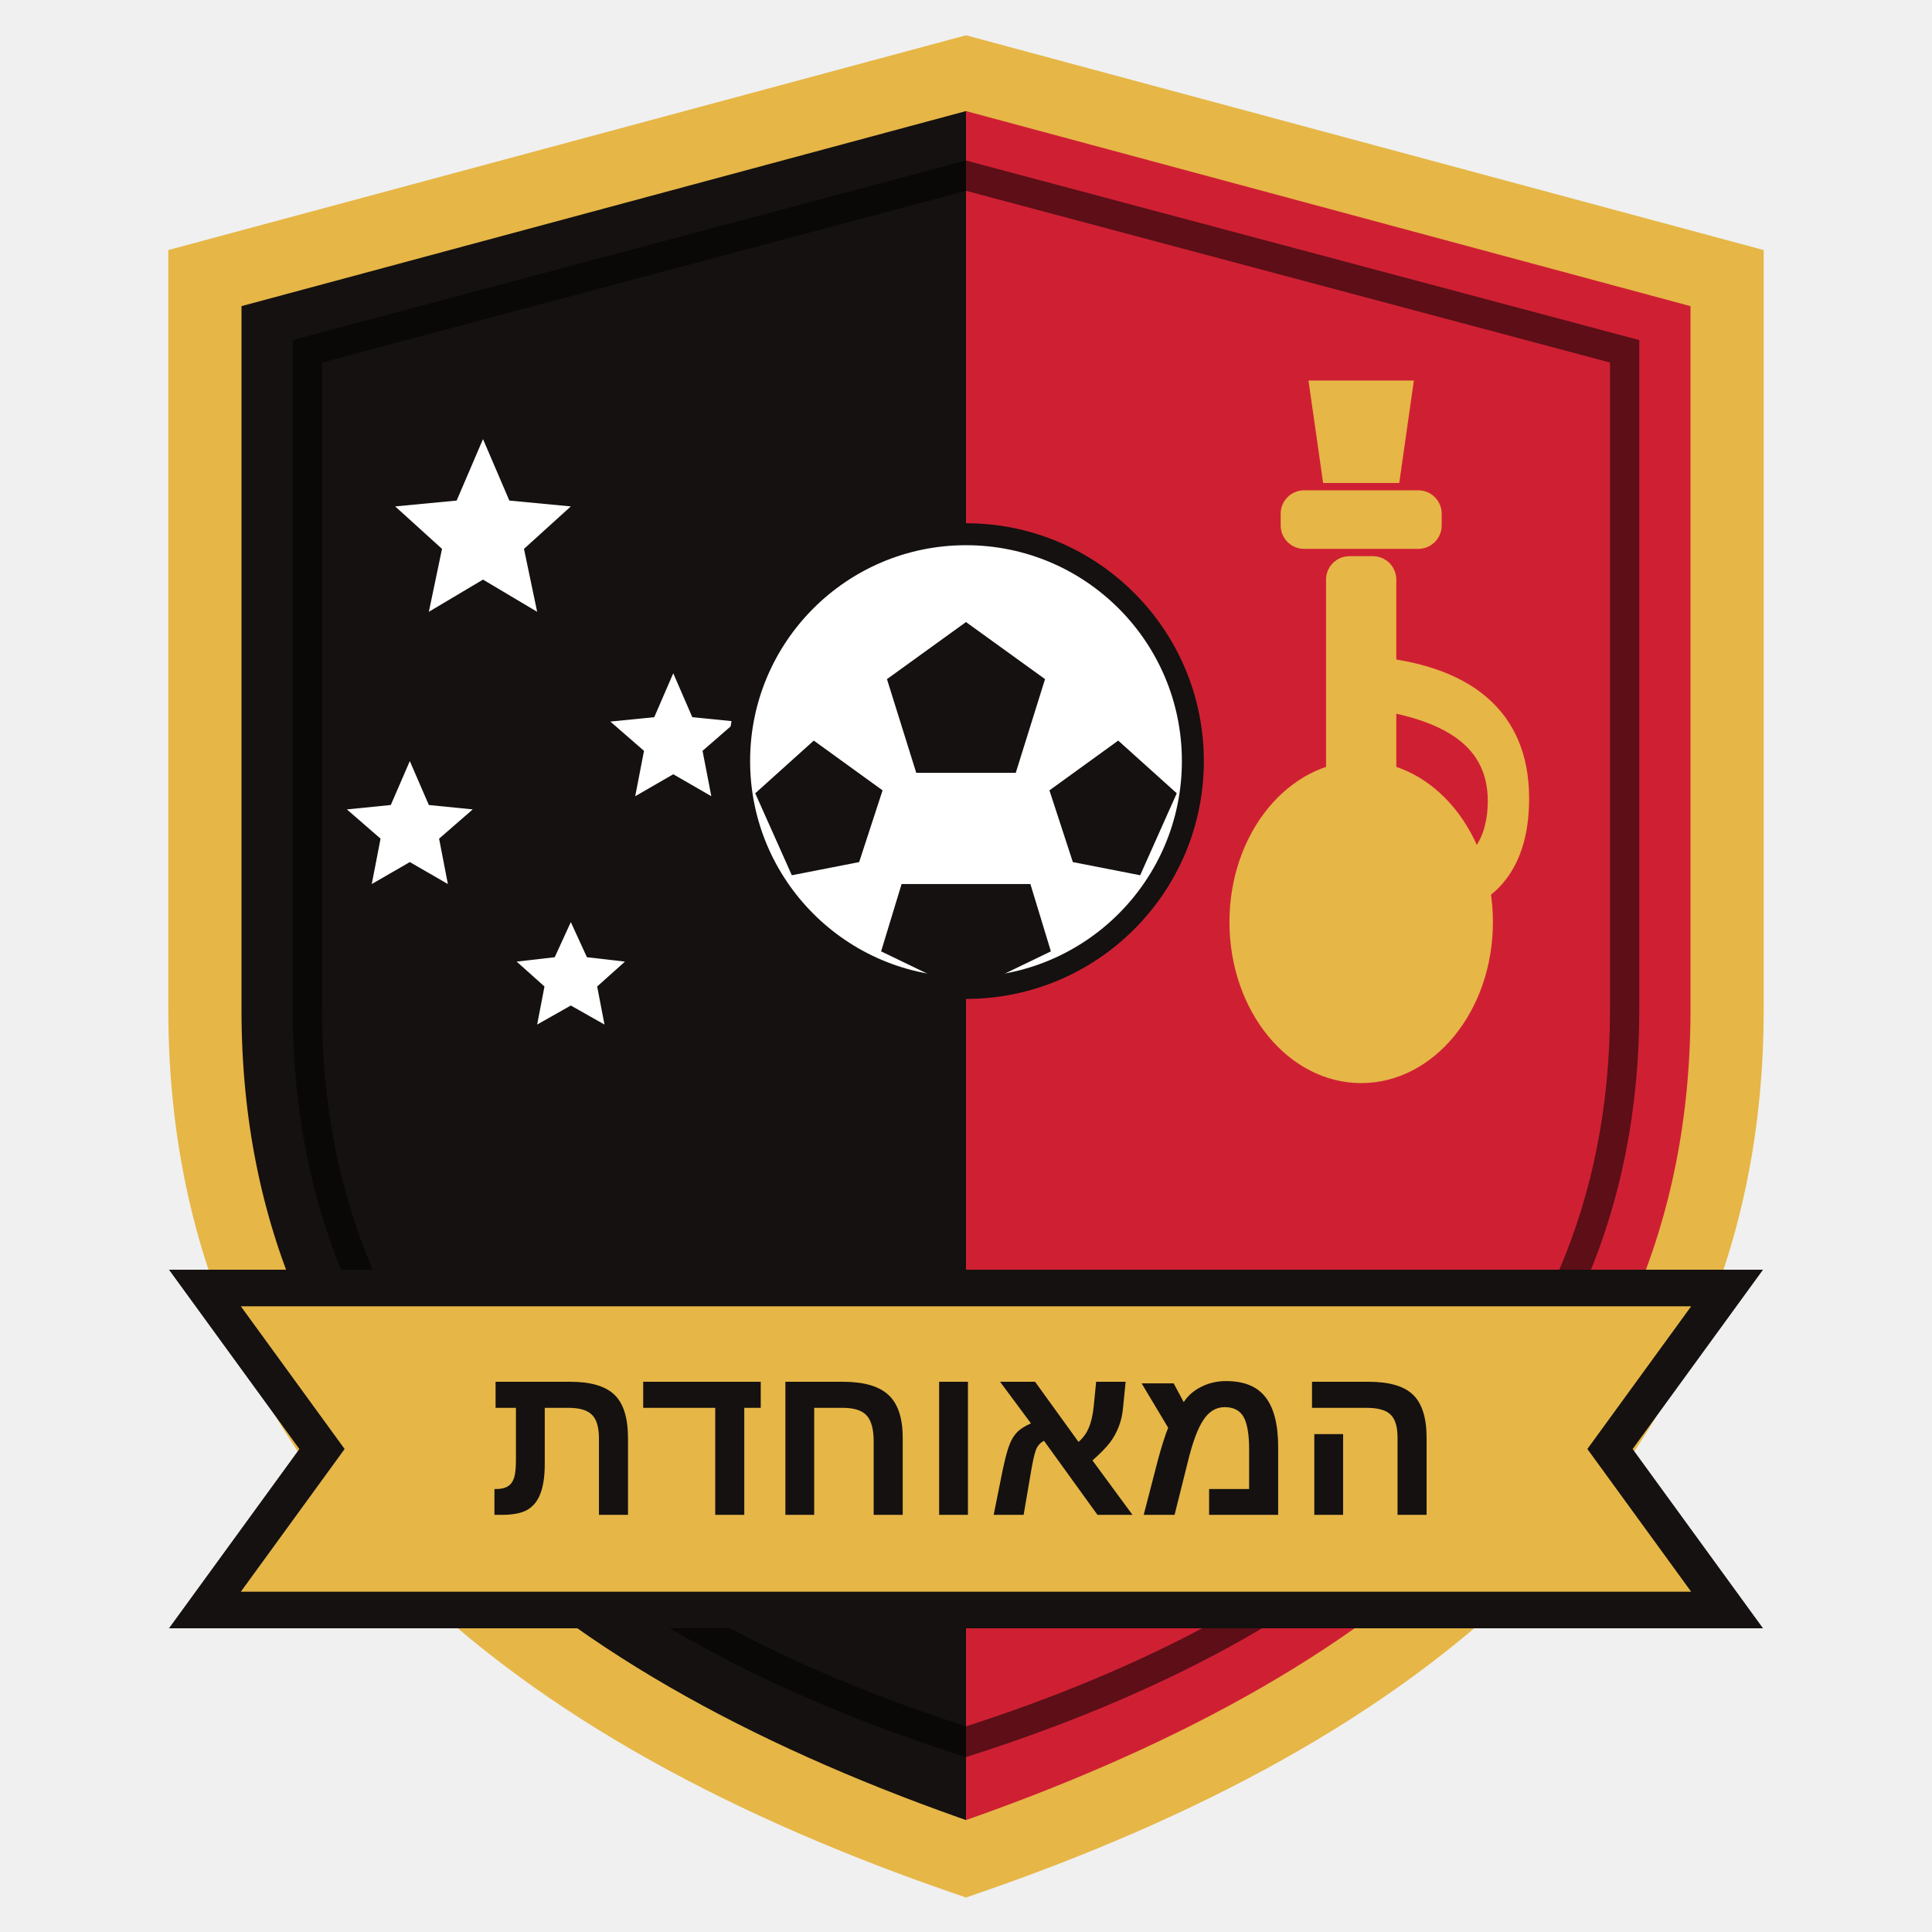
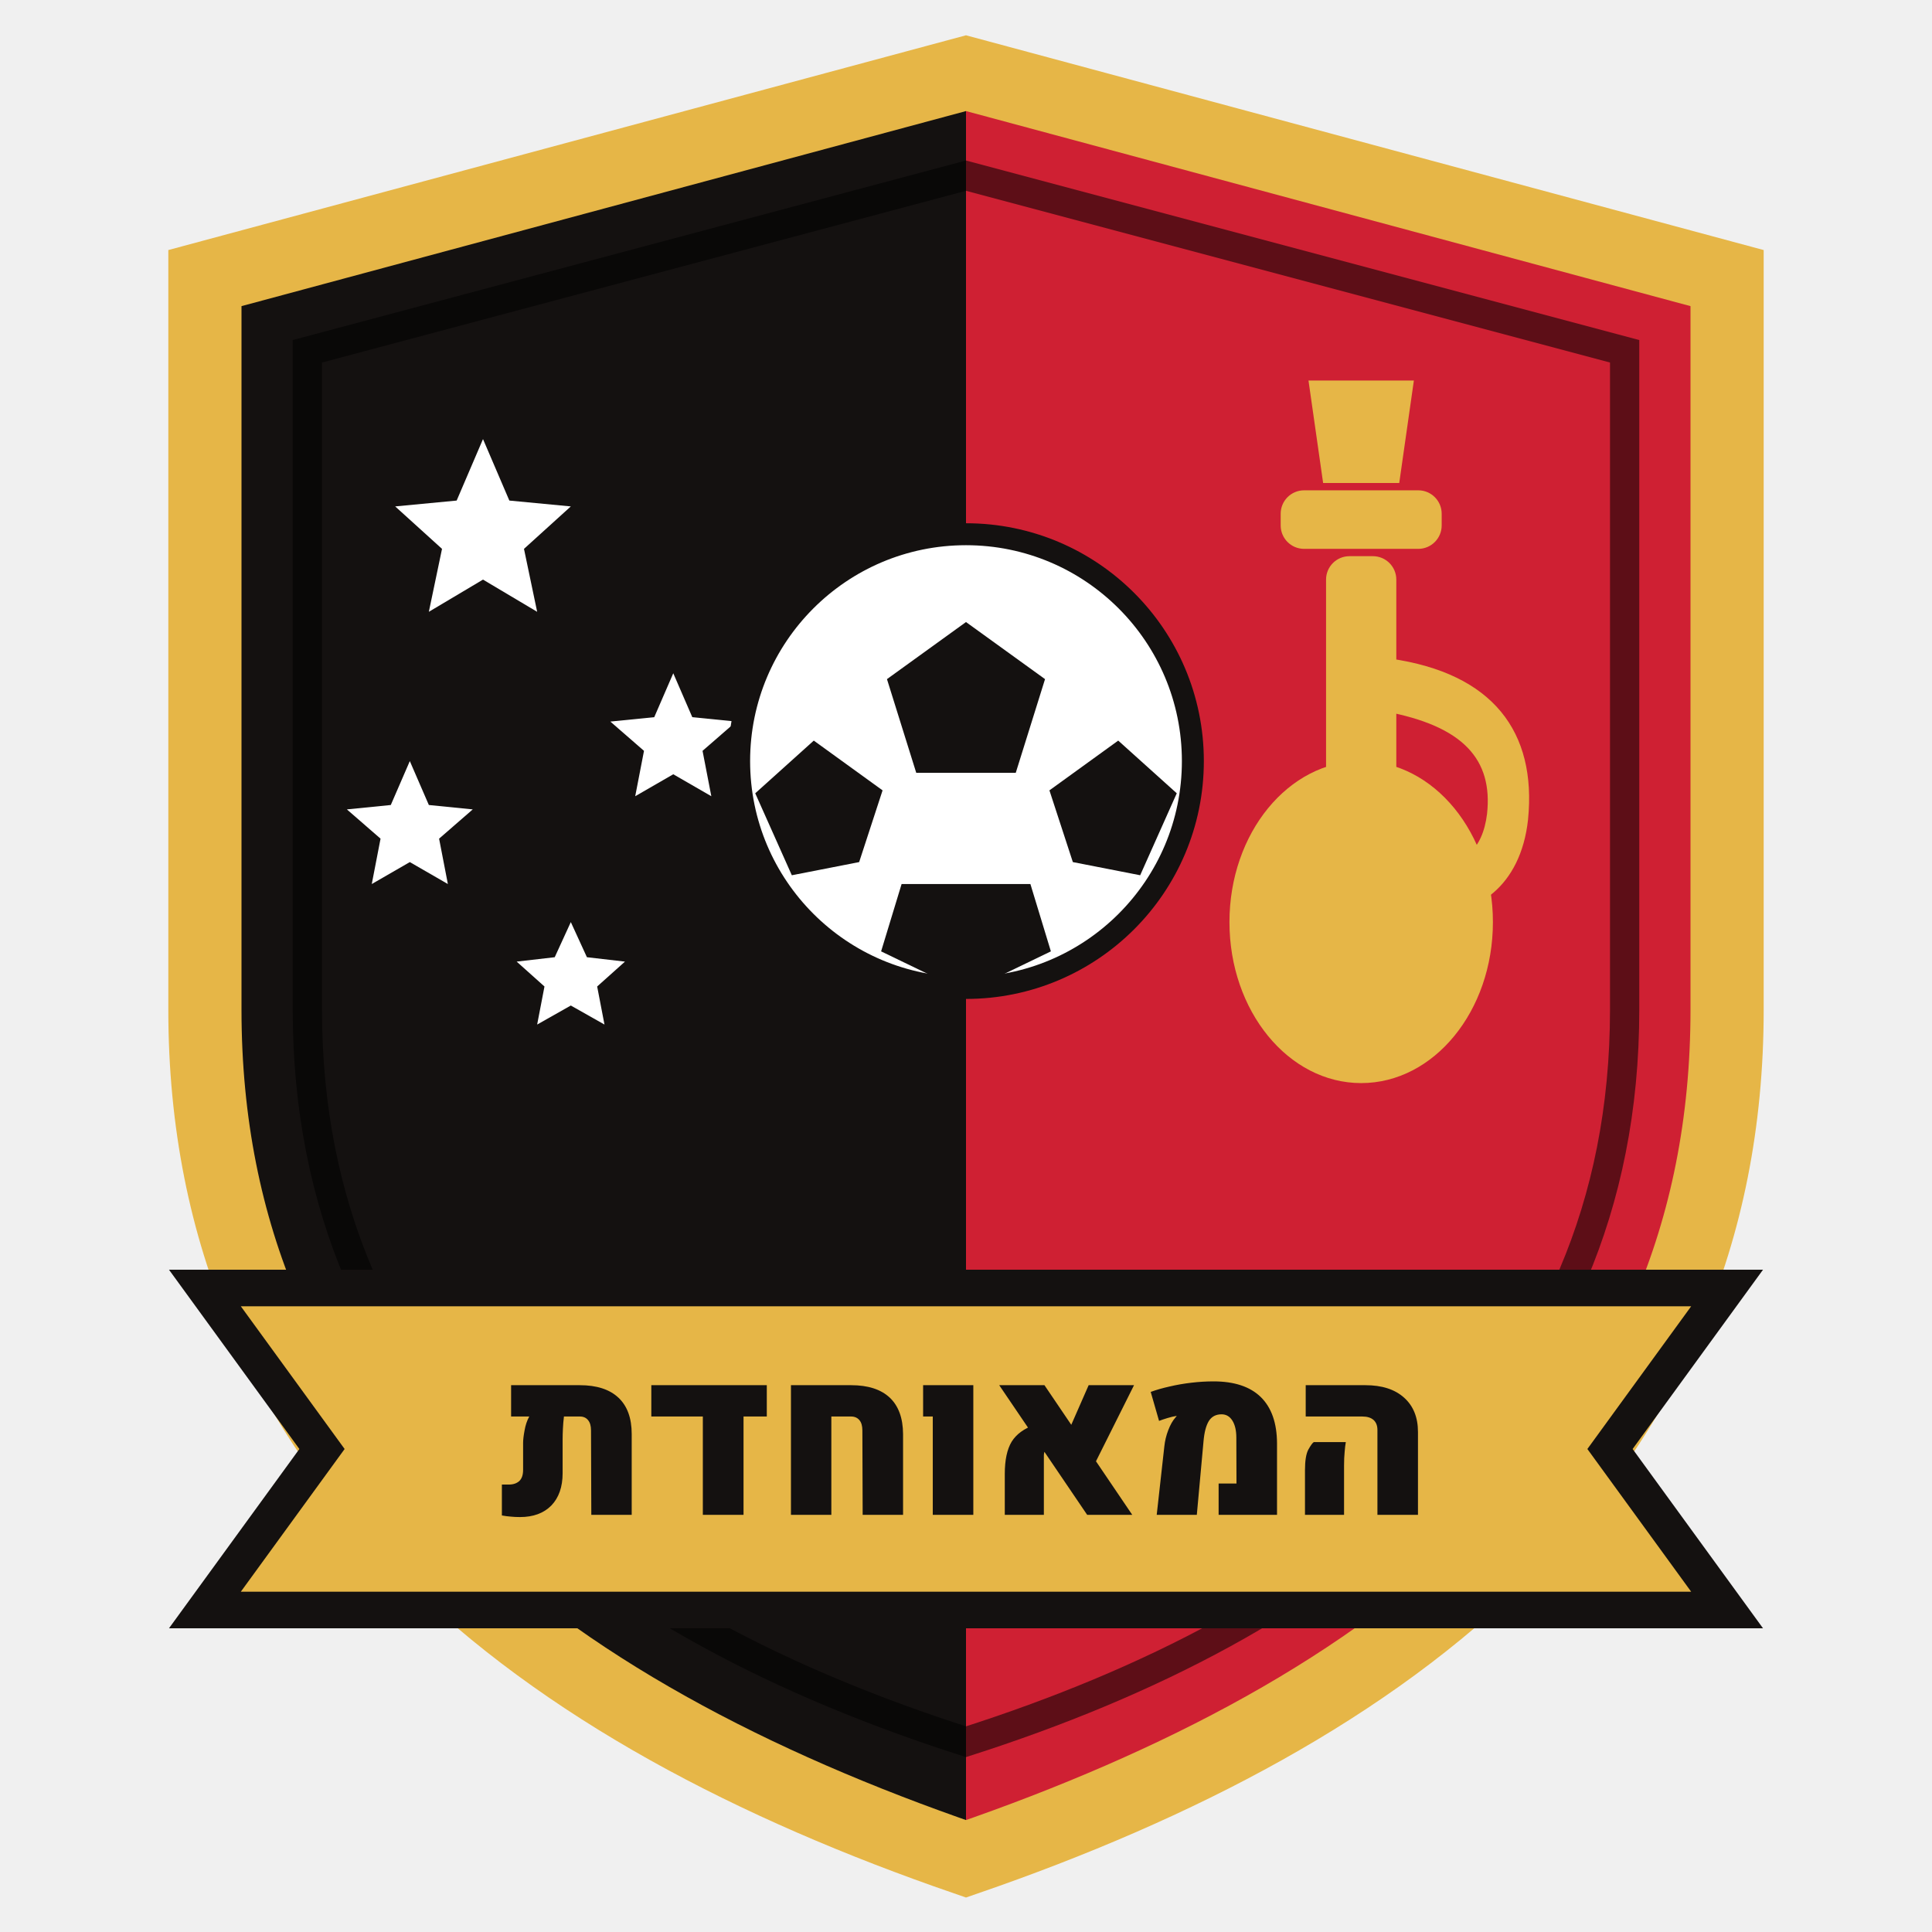
<svg xmlns="http://www.w3.org/2000/svg" viewBox="-6 0 132 132">
  <defs>
    <clipPath id="shieldClip">
      <path d="M60 5 112 19v50c0 31-23 48-52 58C31 117 8 100 8 69V19z" />
    </clipPath>
  </defs>
  <g clip-path="url(#shieldClip)">
    <rect x="0" y="0" width="60" height="132" fill="#141110" />
    <rect x="60" y="0" width="60" height="132" fill="#cf2033" />
  </g>
  <path d="M60 5 112 19v50c0 31-23 48-52 58C31 117 8 100 8 69V19z" fill="none" stroke="#e6b647" stroke-width="5" />
  <path d="M60 12 105 24v45c0 27-20 42-45 50C35 111 15 96 15 69V24z" fill="none" stroke="rgba(0,0,0,.55)" stroke-width="2" />
  <g fill="#fff">
    <path d="M27 30l1.8 4.2 4.2.4-3.2 2.9.9 4.3L27 39.6l-3.7 2.2.9-4.3-3.2-2.9 4.2-.4z" />
    <path d="M40 46l1.3 3 3 .3-2.3 2 .6 3.1L40 52.9 37.4 54.4l.6-3.1-2.3-2 3-.3z" />
    <path d="M22 52l1.3 3 3 .3-2.3 2 .6 3.1L22 58.9l-2.6 1.5.6-3.1-2.3-2 3-.3z" />
    <path d="M33 63l1.1 2.4 2.6.3-1.9 1.7.5 2.6-2.3-1.3-2.3 1.3.5-2.6-1.9-1.7 2.6-.3z" />
  </g>
  <g fill="#e6b647">
    <ellipse cx="87" cy="63" rx="9" ry="11" />
    <rect x="84.6" y="38" width="4.8" height="24" rx="1.6" />
    <rect x="81.5" y="33.5" width="11" height="4" rx="1.6" />
    <path d="M83.4 26h7.2l-1 7h-5.2z" />
    <path d="M89 45c7 1 10 5 9.4 11-.5 4.6-3.6 6.6-6.6 6.3l.5-3.4c1.6.2 3-.8 3.3-3.3.4-3.7-1.6-6-7-7z" />
  </g>
  <circle cx="60" cy="52" r="15.5" fill="#fff" stroke="#141110" stroke-width="1.5" />
  <g fill="#141110">
    <path d="M60 42.5l5.4 3.9-2 6.4h-6.8l-2-6.4z" />
    <path d="M49.6 50.6l-4 3.6 2.5 5.6 4.6-.9 1.6-4.9zM70.4 50.6l4 3.6-2.5 5.6-4.6-.9-1.6-4.9z" />
    <path d="M55.6 60.4l-1.4 4.6 5.8 2.8 5.8-2.8-1.4-4.6z" />
  </g>
  <path d="M8 88h104l-8 11 8 11H8l8-11z" fill="#e6b647" stroke="#141110" stroke-width="2.5" />
-   <text x="60" y="103.5" text-anchor="middle" direction="ltr" unicode-bidi="bidi-override" xml:lang="he" font-family="Heebo, Arial, sans-serif" font-size="15" font-weight="900" fill="#141110">
-           תדחואמה
-         </text>
+   <path fill="#141110" d="M88.11 103.5V97.7Q88.11 97.26 87.85 97.02Q87.58 96.78 87.08 96.78H83.21V94.64H87.29Q88.98 94.64 89.93 95.49Q90.88 96.34 90.88 97.84V103.5ZM83.16 103.5V100.45Q83.16 99.47 83.39 99.04Q83.63 98.61 83.76 98.53H85.95Q85.9 98.8 85.87 99.2Q85.83 99.6 85.83 100.13V103.5ZM73.03 103.5 73.55 98.83Q73.61 98.25 73.82 97.71Q74.03 97.16 74.31 96.85Q74.32 96.83 74.34 96.81Q74.37 96.78 74.38 96.78V96.74Q74.11 96.78 73.75 96.89Q73.39 97 73.19 97.08L72.62 95.1Q73.19 94.89 73.91 94.73Q74.63 94.56 75.41 94.47Q76.18 94.38 76.91 94.38Q79.04 94.38 80.14 95.45Q81.24 96.53 81.25 98.61V103.5H77.26V101.36H78.48L78.47 98.23Q78.47 97.49 78.2 97.06Q77.93 96.63 77.46 96.63Q76.88 96.63 76.59 97.09Q76.31 97.55 76.23 98.45L75.77 103.5ZM68.28 103.5 62.27 94.64H65.36L71.36 103.5ZM62.65 103.5V100.7Q62.65 99.28 63.12 98.5Q63.6 97.73 64.71 97.34L65.67 98.72Q65.32 99.04 65.32 99.46V103.5ZM71.48 94.64 68.62 100.36 66.84 98.15 68.38 94.64ZM57.73 103.5V96.78H57.07V94.64H60.5V103.5ZM48.04 103.5 48.04 94.64H52.15Q53.88 94.64 54.79 95.49Q55.69 96.34 55.7 97.98V103.5H52.94L52.92 97.73Q52.92 97.27 52.72 97.03Q52.51 96.78 52.15 96.78H50.8V103.5ZM38.5 94.64H46.39V96.78H44.8V103.5H42.02V96.78H38.5ZM33.61 94.64Q35.34 94.64 36.25 95.49Q37.16 96.34 37.16 97.98V103.5H34.4L34.38 97.73Q34.38 97.27 34.18 97.03Q33.98 96.78 33.62 96.78H32.53Q32.48 97.19 32.46 97.61Q32.44 98.02 32.44 98.33V100.65Q32.44 102.06 31.67 102.86Q30.89 103.65 29.53 103.65Q29.18 103.65 28.9 103.62Q28.61 103.6 28.29 103.54V101.43Q28.4 101.43 28.52 101.43Q28.63 101.43 28.76 101.43Q29.21 101.43 29.48 101.19Q29.74 100.94 29.74 100.43V98.59Q29.74 98.26 29.84 97.73Q29.93 97.2 30.16 96.78H28.92V94.64Z" />
</svg>
